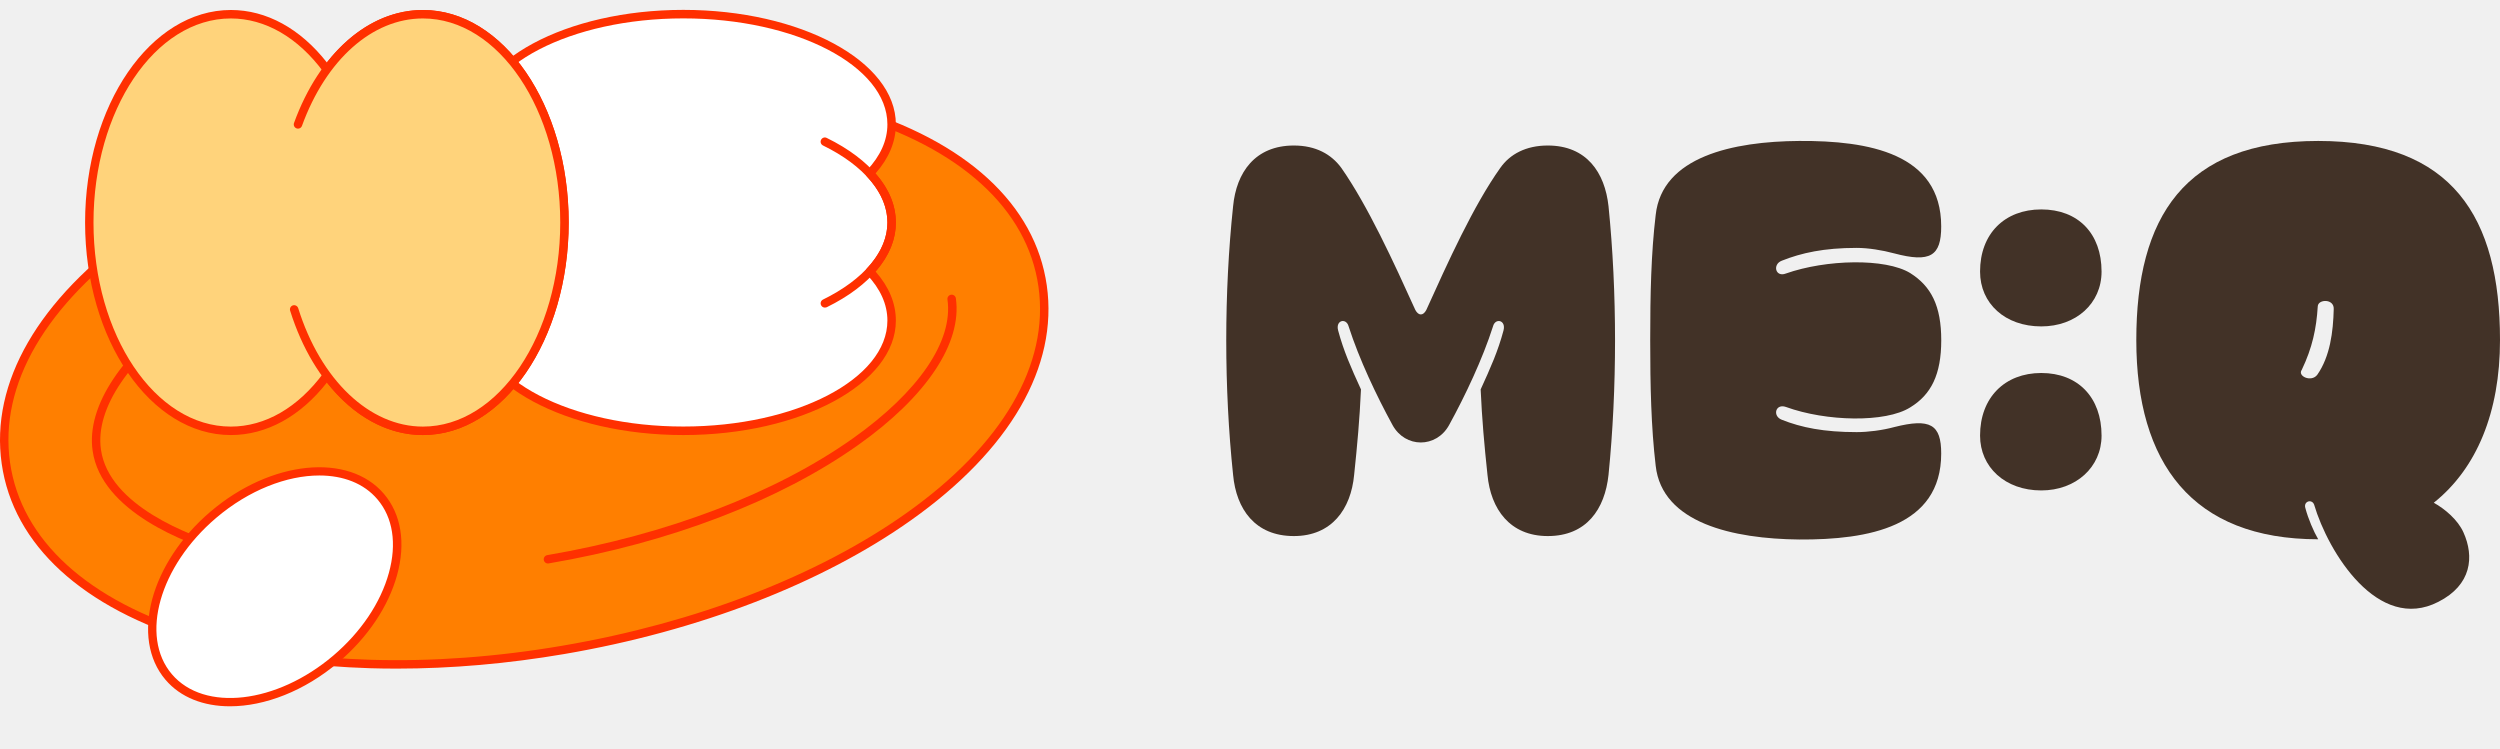
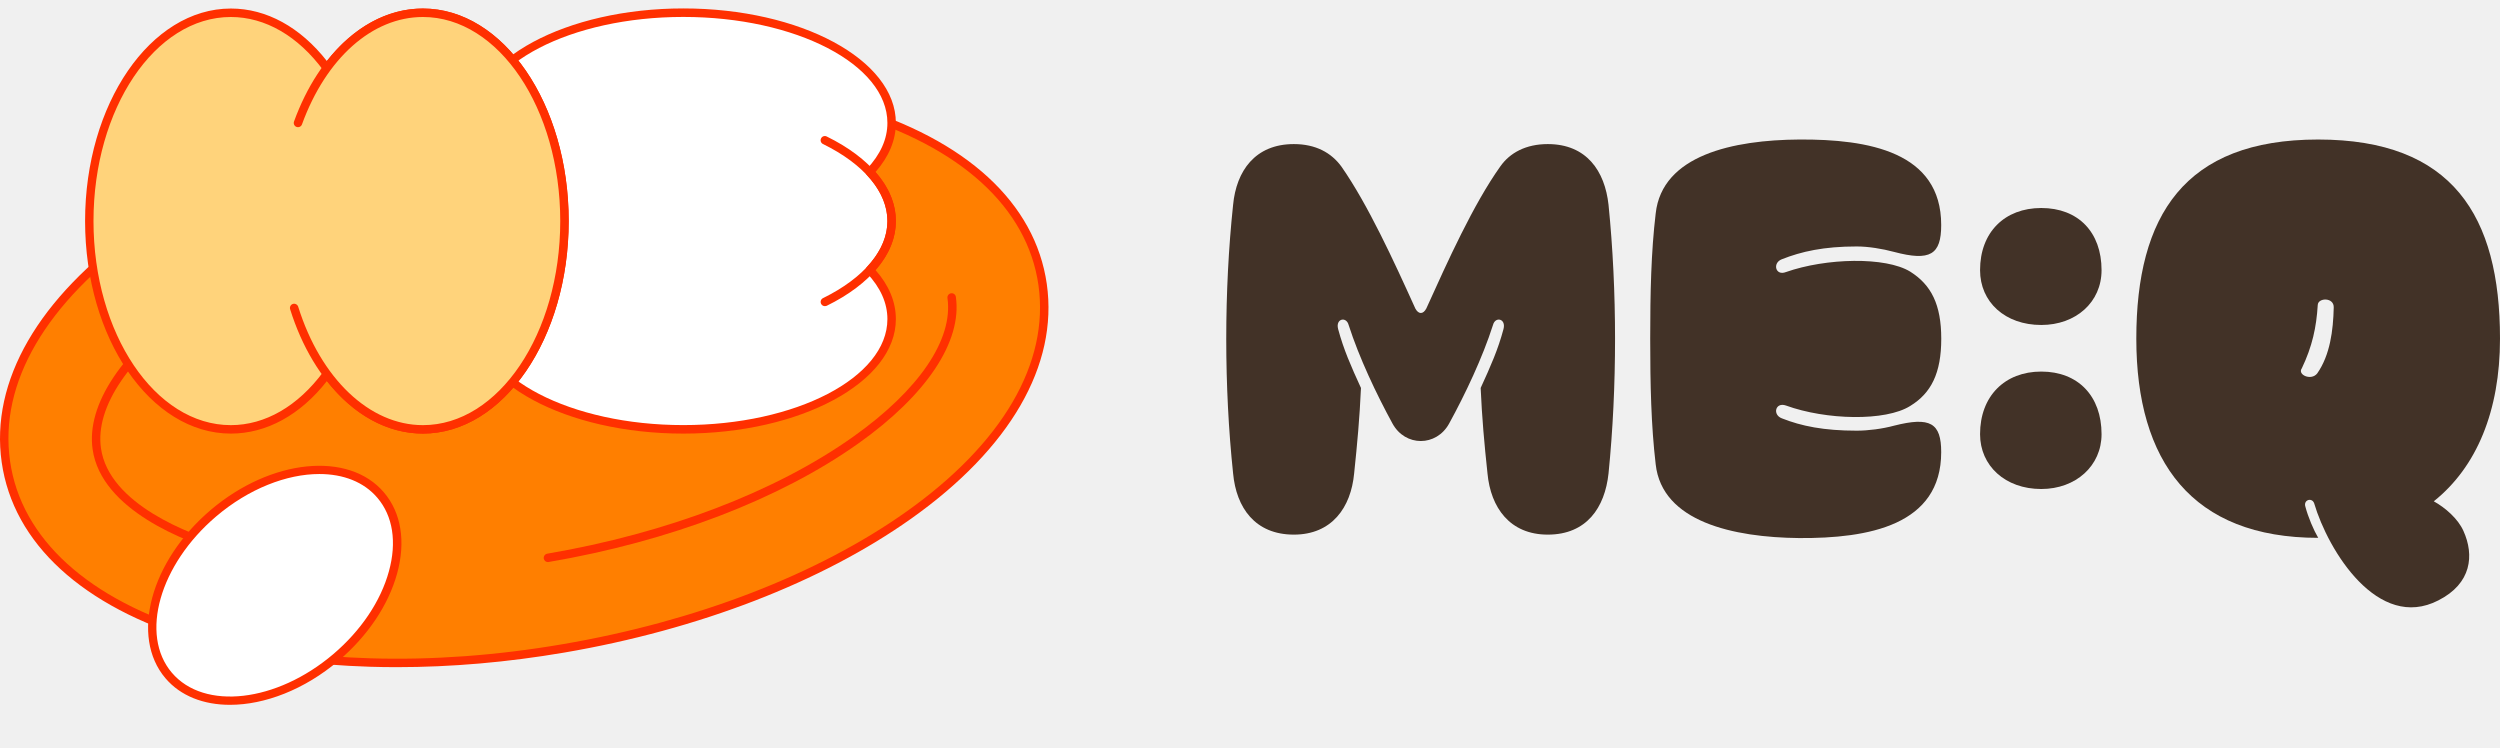
- <svg xmlns="http://www.w3.org/2000/svg" width="247" height="74" viewBox="0 0 247 74" fill="none">
-   <path d="M71.084 8.633C63.856 8.047 55.959 8.432 47.923 9.803C34.711 12.06 22.596 16.735 13.802 22.966C4.155 29.803 -0.542 37.895 0.578 45.747C1.698 53.599 8.418 59.74 19.508 63.039C23.47 64.215 27.851 64.995 32.509 65.374C33.841 65.48 35.19 65.558 36.566 65.597C42.652 65.781 49.116 65.318 55.67 64.198C68.882 61.941 80.998 57.266 89.791 51.035C99.438 44.198 104.135 36.106 103.015 28.254C101.895 20.402 95.174 14.261 84.085 10.962C80.123 9.792 75.743 9.011 71.084 8.633Z" fill="#FF7F00" />
-   <path d="M39.215 66.059C38.323 66.059 37.431 66.048 36.551 66.02C35.18 65.975 33.809 65.903 32.477 65.797C27.752 65.413 23.349 64.627 19.392 63.445C8.136 60.096 1.309 53.833 0.167 45.813C-0.976 37.8 3.783 29.563 13.563 22.631C22.402 16.362 34.578 11.664 47.852 9.396C55.916 8.019 63.746 7.624 71.113 8.22C75.839 8.604 80.241 9.396 84.198 10.572C95.454 13.921 102.281 20.184 103.423 28.204C104.566 36.217 99.807 44.454 90.027 51.386C81.188 57.655 69.012 62.353 55.738 64.621C50.12 65.58 44.576 66.059 39.215 66.059ZM64.448 8.788C59.12 8.788 53.537 9.267 47.992 10.215C34.84 12.461 22.781 17.108 14.043 23.305C4.53 30.048 -0.106 38 0.991 45.691C2.084 53.37 8.704 59.394 19.627 62.643C23.527 63.802 27.874 64.582 32.539 64.961C33.859 65.067 35.214 65.145 36.573 65.184C42.698 65.374 49.095 64.906 55.593 63.791C68.745 61.545 80.804 56.898 89.542 50.701C99.055 43.958 103.691 36.005 102.599 28.315C101.506 20.636 94.886 14.617 83.964 11.363C80.063 10.204 75.716 9.424 71.052 9.045C68.912 8.877 66.705 8.788 64.448 8.788Z" fill="#FF3000" />
-   <path d="M81.495 20.084C81.456 20.084 81.416 20.078 81.377 20.067C78.078 19.086 74.356 18.423 70.321 18.094C70.093 18.078 69.92 17.871 69.937 17.643C69.953 17.415 70.154 17.242 70.388 17.258C74.484 17.587 78.262 18.262 81.617 19.265C81.84 19.331 81.963 19.566 81.896 19.783C81.84 19.967 81.673 20.084 81.495 20.084Z" fill="#FF3000" />
-   <path d="M33.241 56.752C33.23 56.752 33.219 56.752 33.208 56.752C29.112 56.424 25.334 55.749 21.979 54.746C18.407 53.682 10.009 50.561 9.15 44.532C8.521 40.118 12.043 34.83 18.814 30.031C26.565 24.537 37.421 20.385 49.38 18.34C56.596 17.108 63.863 16.735 70.383 17.264C70.612 17.281 70.785 17.487 70.768 17.716C70.751 17.944 70.545 18.117 70.317 18.1C63.863 17.576 56.669 17.95 49.519 19.17C37.677 21.193 26.944 25.294 19.293 30.722C12.789 35.337 9.39 40.33 9.975 44.426C10.767 49.976 18.797 52.941 22.213 53.955C25.512 54.936 29.235 55.599 33.269 55.928C33.498 55.944 33.67 56.151 33.654 56.379C33.637 56.585 33.459 56.752 33.241 56.752Z" fill="#FF3000" />
-   <path d="M54.138 55.677C53.937 55.677 53.759 55.532 53.725 55.332C53.686 55.103 53.842 54.886 54.065 54.847C65.902 52.824 76.64 48.722 84.292 43.295C90.795 38.68 94.194 33.687 93.609 29.591C93.576 29.363 93.737 29.151 93.966 29.118C94.194 29.084 94.406 29.246 94.44 29.474C95.069 33.888 91.547 39.176 84.776 43.974C77.025 49.469 66.169 53.627 54.21 55.666C54.188 55.677 54.16 55.677 54.138 55.677Z" fill="#FF3000" />
-   <path d="M85.942 17.136C87.318 15.676 88.093 14.032 88.093 12.288C88.093 6.275 78.876 1.399 67.513 1.399C56.145 1.399 46.933 6.275 46.933 12.288C46.933 14.032 47.707 15.676 49.084 17.136C47.707 18.596 46.933 20.24 46.933 21.985C46.933 23.729 47.707 25.373 49.084 26.833C47.707 28.293 46.933 29.937 46.933 31.681C46.933 37.694 56.15 42.57 67.513 42.57C78.881 42.57 88.093 37.694 88.093 31.681C88.093 29.937 87.318 28.293 85.942 26.833C87.318 25.373 88.093 23.729 88.093 21.985C88.093 20.24 87.318 18.596 85.942 17.136Z" fill="white" />
-   <path d="M67.513 42.983C55.933 42.983 46.515 37.911 46.515 31.676C46.515 29.976 47.189 28.343 48.521 26.827C47.189 25.312 46.515 23.684 46.515 21.979C46.515 20.274 47.189 18.647 48.521 17.131C47.189 15.615 46.515 13.988 46.515 12.283C46.515 6.047 55.933 0.976 67.513 0.976C79.093 0.976 88.511 6.047 88.511 12.283C88.511 13.982 87.837 15.615 86.505 17.131C87.837 18.647 88.511 20.274 88.511 21.979C88.511 23.679 87.837 25.312 86.505 26.827C87.837 28.343 88.511 29.97 88.511 31.676C88.511 37.906 79.093 42.983 67.513 42.983ZM67.513 1.817C56.395 1.817 47.351 6.515 47.351 12.288C47.351 13.876 48.036 15.409 49.39 16.847C49.541 17.008 49.541 17.259 49.39 17.421C48.036 18.858 47.351 20.391 47.351 21.979C47.351 23.567 48.036 25.1 49.39 26.538C49.541 26.699 49.541 26.95 49.39 27.112C48.036 28.549 47.351 30.082 47.351 31.67C47.351 37.443 56.395 42.141 67.513 42.141C78.63 42.141 87.675 37.443 87.675 31.67C87.675 30.082 86.99 28.544 85.635 27.112C85.485 26.95 85.485 26.699 85.635 26.538C86.99 25.1 87.675 23.567 87.675 21.979C87.675 20.391 86.99 18.853 85.635 17.421C85.485 17.259 85.485 17.008 85.635 16.847C86.99 15.409 87.675 13.876 87.675 12.288C87.675 6.515 78.63 1.817 67.513 1.817Z" fill="#FF3000" />
-   <path d="M81.496 30.389C81.34 30.389 81.195 30.305 81.122 30.154C81.022 29.948 81.106 29.698 81.312 29.597C85.358 27.613 87.676 24.838 87.676 21.985C87.676 19.132 85.358 16.351 81.312 14.373C81.106 14.272 81.016 14.021 81.122 13.815C81.222 13.609 81.473 13.52 81.68 13.626C86.021 15.755 88.512 18.803 88.512 21.991C88.512 25.178 86.021 28.226 81.68 30.355C81.618 30.372 81.557 30.389 81.496 30.389Z" fill="#FF3000" />
-   <path d="M41.783 1.399C38.122 1.399 34.789 3.472 32.298 6.86C29.807 3.472 26.475 1.399 22.813 1.399C15.09 1.399 8.826 10.616 8.826 21.979C8.826 33.347 15.09 42.559 22.813 42.559C26.475 42.559 29.807 40.486 32.298 37.098C34.789 40.486 38.122 42.559 41.783 42.559C49.507 42.559 55.77 33.342 55.77 21.979C55.77 10.616 49.512 1.399 41.783 1.399Z" fill="#FFD37B" />
-   <path d="M41.782 42.983C38.271 42.983 34.922 41.144 32.297 37.795C29.672 41.144 26.323 42.983 22.812 42.983C14.866 42.983 8.407 33.565 8.407 21.985C8.407 10.405 14.871 0.987 22.812 0.987C26.323 0.987 29.672 2.826 32.297 6.175C34.922 2.826 38.271 0.987 41.782 0.987C49.729 0.987 56.188 10.405 56.188 21.985C56.188 33.565 49.729 42.983 41.782 42.983ZM32.297 36.686C32.431 36.686 32.554 36.747 32.632 36.858C35.139 40.269 38.394 42.147 41.782 42.147C49.266 42.147 55.352 33.102 55.352 21.985C55.352 10.867 49.266 1.823 41.782 1.823C38.394 1.823 35.145 3.701 32.632 7.111C32.476 7.323 32.113 7.323 31.957 7.111C29.45 3.701 26.195 1.823 22.807 1.823C15.323 1.823 9.237 10.867 9.237 21.985C9.237 33.102 15.323 42.147 22.807 42.147C26.195 42.147 29.444 40.269 31.957 36.858C32.035 36.747 32.163 36.686 32.297 36.686Z" fill="#FF3000" />
-   <path d="M29.44 12.289C31.797 5.808 36.44 1.4 41.784 1.4C49.508 1.4 55.771 10.617 55.771 21.98C55.771 33.343 49.508 42.56 41.784 42.56C36.139 42.56 31.279 37.645 29.067 30.562" fill="#FFD37B" />
-   <path d="M41.783 42.983C36.149 42.983 30.999 38.157 28.665 30.695C28.598 30.472 28.72 30.238 28.938 30.171C29.155 30.104 29.389 30.227 29.461 30.444C31.685 37.555 36.516 42.147 41.783 42.147C49.267 42.147 55.352 33.102 55.352 21.985C55.352 10.867 49.267 1.823 41.783 1.823C36.789 1.823 32.214 5.891 29.835 12.433C29.757 12.65 29.517 12.762 29.3 12.684C29.082 12.606 28.971 12.366 29.049 12.149C31.551 5.261 36.433 0.987 41.783 0.987C49.729 0.987 56.188 10.405 56.188 21.985C56.188 33.565 49.729 42.983 41.783 42.983Z" fill="#FF3000" />
-   <path d="M33.191 65.091C38.978 60.17 40.958 52.993 37.614 49.062C34.271 45.13 26.87 45.931 21.083 50.852C15.297 55.772 13.316 62.949 16.66 66.881C20.003 70.812 27.405 70.011 33.191 65.091Z" fill="white" />
-   <path d="M22.725 69.782C20.134 69.782 17.849 68.924 16.344 67.152C12.856 63.05 14.862 55.594 20.814 50.534C26.765 45.474 34.45 44.694 37.933 48.795C39.644 50.807 40.106 53.654 39.231 56.82C38.373 59.929 36.328 62.978 33.464 65.413C30.081 68.288 26.141 69.782 22.725 69.782ZM31.552 46.978C28.342 46.978 24.592 48.416 21.354 51.169C15.754 55.934 13.792 62.861 16.98 66.611C20.173 70.361 27.323 69.537 32.923 64.778C35.659 62.454 37.615 59.545 38.423 56.597C39.22 53.705 38.819 51.13 37.292 49.336C35.949 47.747 33.898 46.978 31.552 46.978Z" fill="#FF3000" />
-   <path d="M134.464 38.474C134.33 41.455 134.102 43.935 133.789 46.916C133.472 50.299 131.577 52.963 127.832 52.963C123.998 52.963 122.143 50.299 121.83 46.916C120.928 38.34 120.928 28.905 121.83 20.379C122.148 17.041 123.998 14.377 127.832 14.377C130 14.377 131.533 15.236 132.524 16.59C135.144 20.335 137.713 25.935 139.836 30.628C140.154 31.213 140.605 31.213 140.917 30.628C143.04 25.935 145.565 20.335 148.228 16.59C149.176 15.236 150.758 14.377 152.921 14.377C156.755 14.377 158.56 17.041 158.922 20.379C159.781 28.911 159.781 38.346 158.922 46.916C158.56 50.299 156.755 52.963 152.921 52.963C149.176 52.963 147.281 50.299 146.963 46.916C146.646 43.935 146.423 41.455 146.289 38.474C147.281 36.306 148.005 34.684 148.546 32.65C148.819 31.614 147.732 31.385 147.51 32.244C146.473 35.492 144.757 39.104 143.174 41.99C141.909 44.292 138.838 44.292 137.579 41.99C136.002 39.104 134.285 35.492 133.243 32.244C133.015 31.385 131.934 31.614 132.207 32.65C132.753 34.684 133.472 36.306 134.464 38.474Z" fill="#423227" />
-   <path d="M163.582 46.014C163.13 42.18 163.041 38.118 163.041 33.604C163.041 29.09 163.13 25.027 163.582 21.238C164.211 15.459 171.255 13.971 177.753 13.926C184.613 13.882 191.791 15.147 191.791 22.369C191.791 25.3 190.71 25.98 187.143 25.033C185.967 24.715 184.568 24.492 183.443 24.492C180.194 24.492 177.982 24.988 176.042 25.757C175.095 26.119 175.413 27.429 176.449 27.022C180.422 25.623 186.29 25.49 188.726 26.978C190.804 28.287 191.796 30.227 191.796 33.615C191.796 36.997 190.804 38.987 188.726 40.252C186.29 41.784 180.422 41.651 176.449 40.207C175.413 39.845 175.095 41.11 176.042 41.472C177.982 42.241 180.194 42.693 183.443 42.693C184.568 42.693 185.973 42.514 187.143 42.197C190.71 41.294 191.791 41.924 191.791 44.816C191.791 52.038 184.613 53.348 177.753 53.303C171.255 53.236 164.211 51.698 163.582 46.014Z" fill="#423227" />
-   <path d="M201.677 20.691C205.332 20.691 207.634 23.082 207.634 26.832C207.634 29.992 205.104 32.249 201.677 32.249C198.11 32.249 195.63 29.992 195.63 26.832C195.63 23.082 198.066 20.691 201.677 20.691ZM201.677 36.852C205.332 36.852 207.634 39.288 207.634 43.038C207.634 46.153 205.104 48.455 201.677 48.455C198.11 48.455 195.63 46.153 195.63 43.038C195.63 39.288 198.066 36.852 201.677 36.852Z" fill="#423227" />
-   <path d="M211.067 33.603C211.067 21.461 215.804 13.926 229.034 13.926C242.302 13.926 247 21.466 247 33.603C247 40.737 244.698 46.287 240.458 49.67C241.589 50.299 242.848 51.386 243.389 52.601C244.47 54.992 244.202 57.789 240.909 59.461C234.952 62.532 230.031 54.585 228.632 49.848C228.404 49.263 227.551 49.53 227.774 50.21C228.047 51.247 228.588 52.512 229.039 53.281C216.573 53.281 211.067 45.741 211.067 33.603ZM228.944 37.031C230.209 35.225 230.521 32.79 230.572 30.533C230.616 29.496 229.039 29.541 228.995 30.26C228.861 32.472 228.454 34.367 227.417 36.535C226.955 37.164 228.354 37.8 228.944 37.031Z" fill="#423227" />
+ <svg xmlns="http://www.w3.org/2000/svg" width="204" height="61" viewBox="0 0 204 61" fill="none">
+   <path d="M58.709 7.012C52.739 6.529 46.217 6.847 39.581 7.979C28.668 9.843 18.662 13.704 11.399 18.85C3.432 24.497 -0.448 31.18 0.477 37.665C1.402 44.15 6.953 49.222 16.112 51.947C19.384 52.918 23.002 53.563 26.85 53.876C27.95 53.963 29.064 54.028 30.201 54.06C35.227 54.212 40.566 53.83 45.978 52.904C56.891 51.04 66.897 47.179 74.16 42.033C82.127 36.386 86.007 29.703 85.082 23.218C84.156 16.733 78.606 11.661 69.447 8.936C66.174 7.97 62.557 7.325 58.709 7.012Z" fill="#FF7F00" />
+   <path d="M32.388 54.44C31.651 54.44 30.915 54.43 30.188 54.407C29.056 54.37 27.923 54.311 26.823 54.223C22.92 53.906 19.284 53.257 16.017 52.281C6.719 49.515 1.081 44.342 0.138 37.718C-0.806 31.1 3.125 24.297 11.202 18.572C18.502 13.394 28.558 9.514 39.522 7.641C46.182 6.504 52.648 6.177 58.733 6.67C62.636 6.987 66.272 7.641 69.54 8.612C78.837 11.378 84.475 16.551 85.419 23.174C86.362 29.793 82.431 36.595 74.354 42.321C67.054 47.499 56.998 51.379 46.034 53.252C41.395 54.044 36.816 54.44 32.388 54.44ZM53.228 7.139C48.828 7.139 44.216 7.535 39.637 8.317C28.775 10.172 18.815 14.011 11.598 19.129C3.741 24.698 -0.088 31.266 0.819 37.617C1.721 43.959 7.189 48.935 16.21 51.618C19.432 52.575 23.022 53.22 26.874 53.533C27.965 53.62 29.083 53.685 30.206 53.717C35.264 53.873 40.548 53.487 45.915 52.566C56.777 50.712 66.737 46.873 73.954 41.755C81.81 36.186 85.639 29.618 84.737 23.266C83.835 16.924 78.368 11.953 69.346 9.265C66.125 8.308 62.535 7.664 58.682 7.351C56.915 7.213 55.092 7.139 53.228 7.139Z" fill="#FF3000" />
+   <path d="M67.307 16.47C67.275 16.47 67.243 16.466 67.211 16.456C64.486 15.646 61.411 15.099 58.079 14.827C57.89 14.813 57.748 14.643 57.761 14.454C57.775 14.265 57.941 14.123 58.134 14.137C61.517 14.408 64.638 14.965 67.409 15.794C67.593 15.849 67.694 16.042 67.639 16.222C67.593 16.373 67.454 16.47 67.307 16.47Z" fill="#FF3000" />
+   <path d="M27.454 46.755C27.445 46.755 27.436 46.755 27.427 46.755C24.044 46.484 20.923 45.927 18.152 45.098C15.202 44.219 8.266 41.642 7.557 36.662C7.037 33.017 9.946 28.649 15.538 24.686C21.94 20.148 30.906 16.719 40.783 15.03C46.744 14.013 52.745 13.704 58.13 14.142C58.319 14.155 58.462 14.326 58.448 14.514C58.434 14.703 58.264 14.846 58.075 14.832C52.745 14.399 46.803 14.708 40.898 15.716C31.118 17.386 22.253 20.774 15.934 25.257C10.563 29.068 7.755 33.191 8.239 36.574C8.892 41.159 15.524 43.607 18.346 44.445C21.071 45.255 24.145 45.803 27.477 46.074C27.666 46.088 27.809 46.258 27.795 46.447C27.781 46.617 27.634 46.755 27.454 46.755Z" fill="#FF3000" />
+   <path d="M44.713 45.867C44.547 45.867 44.4 45.748 44.372 45.582C44.34 45.393 44.469 45.214 44.653 45.181C54.429 43.511 63.298 40.123 69.618 35.64C74.989 31.829 77.796 27.706 77.313 24.323C77.285 24.134 77.419 23.959 77.608 23.931C77.796 23.904 77.971 24.037 77.999 24.226C78.519 27.871 75.61 32.239 70.018 36.202C63.616 40.74 54.65 44.173 44.773 45.858C44.754 45.867 44.731 45.867 44.713 45.867Z" fill="#FF3000" />
+   <path d="M70.98 14.035C72.117 12.829 72.757 11.471 72.757 10.03C72.757 5.064 65.144 1.037 55.76 1.037C46.37 1.037 38.762 5.064 38.762 10.03C38.762 11.471 39.402 12.829 40.539 14.035C39.402 15.241 38.762 16.598 38.762 18.039C38.762 19.48 39.402 20.837 40.539 22.043C39.402 23.249 38.762 24.607 38.762 26.047C38.762 31.014 46.375 35.041 55.76 35.041C65.149 35.041 72.757 31.014 72.757 26.047C72.757 24.607 72.117 23.249 70.98 22.043C72.117 20.837 72.757 19.48 72.757 18.039C72.757 16.598 72.117 15.241 70.98 14.035Z" fill="white" />
+   <path d="M55.76 35.382C46.195 35.382 38.417 31.193 38.417 26.043C38.417 24.639 38.974 23.291 40.074 22.039C38.974 20.787 38.417 19.443 38.417 18.035C38.417 16.626 38.974 15.282 40.074 14.03C38.974 12.778 38.417 11.434 38.417 10.026C38.417 4.876 46.195 0.688 55.76 0.688C65.324 0.688 73.102 4.876 73.102 10.026C73.102 11.43 72.545 12.778 71.445 14.03C72.545 15.282 73.102 16.626 73.102 18.035C73.102 19.438 72.545 20.787 71.445 22.039C72.545 23.291 73.102 24.635 73.102 26.043C73.102 31.189 65.324 35.382 55.76 35.382ZM55.76 1.382C46.578 1.382 39.108 5.262 39.108 10.031C39.108 11.342 39.674 12.608 40.792 13.796C40.916 13.929 40.916 14.136 40.792 14.27C39.674 15.457 39.108 16.723 39.108 18.035C39.108 19.346 39.674 20.612 40.792 21.799C40.916 21.933 40.916 22.14 40.792 22.273C39.674 23.461 39.108 24.727 39.108 26.038C39.108 30.807 46.578 34.687 55.76 34.687C64.942 34.687 72.412 30.807 72.412 26.038C72.412 24.727 71.846 23.456 70.727 22.273C70.603 22.14 70.603 21.933 70.727 21.799C71.846 20.612 72.412 19.346 72.412 18.035C72.412 16.723 71.846 15.453 70.727 14.27C70.603 14.136 70.603 13.929 70.727 13.796C71.846 12.608 72.412 11.342 72.412 10.031C72.412 5.262 64.942 1.382 55.76 1.382Z" fill="#FF3000" />
+   <path d="M67.308 24.981C67.179 24.981 67.059 24.912 67 24.788C66.917 24.617 66.986 24.41 67.156 24.328C70.498 22.689 72.412 20.397 72.412 18.041C72.412 15.684 70.498 13.387 67.156 11.753C66.986 11.671 66.912 11.463 67 11.293C67.082 11.123 67.29 11.049 67.46 11.137C71.045 12.895 73.103 15.412 73.103 18.045C73.103 20.678 71.045 23.195 67.46 24.953C67.409 24.967 67.359 24.981 67.308 24.981Z" fill="#FF3000" />
+   <path d="M34.509 1.038C31.485 1.038 28.733 2.75 26.675 5.549C24.618 2.75 21.866 1.038 18.842 1.038C12.463 1.038 7.289 8.651 7.289 18.035C7.289 27.425 12.463 35.033 18.842 35.033C21.866 35.033 24.618 33.321 26.675 30.522C28.733 33.321 31.485 35.033 34.509 35.033C40.888 35.033 46.061 27.42 46.061 18.035C46.061 8.651 40.893 1.038 34.509 1.038Z" fill="#FFD37B" />
+   <path d="M34.508 35.381C31.609 35.381 28.843 33.862 26.675 31.096C24.507 33.862 21.741 35.381 18.841 35.381C12.278 35.381 6.943 27.603 6.943 18.039C6.943 8.475 12.283 0.696 18.841 0.696C21.741 0.696 24.507 2.215 26.675 4.981C28.843 2.215 31.609 0.696 34.508 0.696C41.072 0.696 46.406 8.475 46.406 18.039C46.406 27.603 41.072 35.381 34.508 35.381ZM26.675 30.18C26.785 30.18 26.886 30.231 26.951 30.323C29.022 33.14 31.71 34.691 34.508 34.691C40.69 34.691 45.715 27.221 45.715 18.039C45.715 8.857 40.69 1.387 34.508 1.387C31.71 1.387 29.027 2.938 26.951 5.755C26.822 5.929 26.523 5.929 26.394 5.755C24.323 2.938 21.635 1.387 18.837 1.387C12.655 1.387 7.629 8.857 7.629 18.039C7.629 27.221 12.655 34.691 18.837 34.691C21.635 34.691 24.318 33.14 26.394 30.323C26.458 30.231 26.564 30.18 26.675 30.18Z" fill="#FF3000" />
+   <path d="M24.315 10.031C26.262 4.679 30.096 1.038 34.51 1.038C40.889 1.038 46.062 8.651 46.062 18.035C46.062 27.42 40.889 35.033 34.51 35.033C29.847 35.033 25.834 30.973 24.007 25.123" fill="#FFD37B" />
+   <path d="M34.509 35.381C29.855 35.381 25.603 31.395 23.674 25.233C23.619 25.049 23.72 24.855 23.9 24.8C24.079 24.745 24.273 24.846 24.332 25.026C26.169 30.898 30.159 34.691 34.509 34.691C40.69 34.691 45.716 27.221 45.716 18.039C45.716 8.857 40.69 1.387 34.509 1.387C30.385 1.387 26.606 4.747 24.641 10.15C24.576 10.329 24.378 10.421 24.199 10.357C24.019 10.293 23.927 10.095 23.992 9.915C26.058 4.226 30.09 0.696 34.509 0.696C41.072 0.696 46.406 8.475 46.406 18.039C46.406 27.603 41.072 35.381 34.509 35.381Z" fill="#FF3000" />
+   <path d="M27.413 53.64C32.192 49.576 33.828 43.649 31.066 40.401C28.305 37.154 22.192 37.816 17.413 41.88C12.634 45.944 10.998 51.871 13.759 55.118C16.521 58.366 22.634 57.704 27.413 53.64Z" fill="white" />
+   <path d="M18.769 57.514C16.629 57.514 14.742 56.805 13.499 55.342C10.618 51.954 12.275 45.796 17.19 41.617C22.106 37.438 28.453 36.793 31.329 40.181C32.742 41.842 33.124 44.194 32.402 46.809C31.693 49.377 30.004 51.894 27.638 53.906C24.844 56.281 21.59 57.514 18.769 57.514ZM26.059 38.68C23.408 38.68 20.311 39.868 17.637 42.141C13.011 46.077 11.391 51.798 14.024 54.895C16.661 57.993 22.566 57.312 27.192 53.381C29.451 51.462 31.067 49.059 31.734 46.624C32.392 44.236 32.061 42.109 30.8 40.627C29.691 39.316 27.997 38.68 26.059 38.68Z" fill="#FF3000" />
+   <path d="M111.055 31.658C110.945 34.121 110.756 36.169 110.498 38.631C110.236 41.425 108.671 43.625 105.578 43.625C102.412 43.625 100.879 41.425 100.621 38.631C99.876 31.548 99.876 23.756 100.621 16.714C100.883 13.957 102.412 11.757 105.578 11.757C107.368 11.757 108.634 12.466 109.453 13.584C111.617 16.677 113.738 21.303 115.492 25.178C115.754 25.661 116.127 25.661 116.385 25.178C118.138 21.303 120.223 16.677 122.423 13.584C123.206 12.466 124.513 11.757 126.299 11.757C129.465 11.757 130.957 13.957 131.256 16.714C131.965 23.76 131.965 31.552 131.256 38.631C130.957 41.425 129.465 43.625 126.299 43.625C123.206 43.625 121.641 41.425 121.379 38.631C121.116 36.169 120.932 34.121 120.822 31.658C121.641 29.868 122.239 28.529 122.686 26.849C122.911 25.993 122.014 25.804 121.83 26.513C120.974 29.196 119.556 32.178 118.249 34.562C117.204 36.463 114.668 36.463 113.628 34.562C112.325 32.178 110.908 29.196 110.047 26.513C109.858 25.804 108.966 25.993 109.191 26.849C109.642 28.529 110.236 29.868 111.055 31.658Z" fill="#423227" />
+   <path d="M135.104 37.886C134.731 34.72 134.657 31.364 134.657 27.636C134.657 23.908 134.731 20.553 135.104 17.423C135.624 12.65 141.442 11.421 146.808 11.385C152.474 11.348 158.402 12.393 158.402 18.358C158.402 20.779 157.509 21.34 154.564 20.558C153.592 20.295 152.437 20.111 151.507 20.111C148.824 20.111 146.997 20.521 145.395 21.156C144.613 21.455 144.875 22.537 145.731 22.201C149.013 21.046 153.859 20.935 155.871 22.164C157.587 23.245 158.407 24.847 158.407 27.646C158.407 30.439 157.587 32.082 155.871 33.127C153.859 34.393 149.013 34.282 145.731 33.09C144.875 32.791 144.613 33.836 145.395 34.135C146.997 34.77 148.824 35.143 151.507 35.143C152.437 35.143 153.597 34.996 154.564 34.733C157.509 33.988 158.402 34.508 158.402 36.897C158.402 42.862 152.474 43.943 146.808 43.906C141.442 43.851 135.624 42.581 135.104 37.886Z" fill="#423227" />
+   <path d="M166.567 16.973C169.586 16.973 171.487 18.947 171.487 22.045C171.487 24.654 169.397 26.518 166.567 26.518C163.621 26.518 161.573 24.654 161.573 22.045C161.573 18.947 163.584 16.973 166.567 16.973ZM166.567 30.32C169.586 30.32 171.487 32.331 171.487 35.429C171.487 38.002 169.397 39.903 166.567 39.903C163.621 39.903 161.573 38.002 161.573 35.429C161.573 32.331 163.584 30.32 166.567 30.32Z" fill="#423227" />
+   <path d="M174.323 27.636C174.323 17.607 178.235 11.385 189.161 11.385C200.12 11.385 204 17.612 204 27.636C204 33.528 202.099 38.112 198.597 40.906C199.531 41.426 200.571 42.323 201.018 43.327C201.91 45.301 201.689 47.612 198.969 48.992C194.049 51.528 189.985 44.965 188.83 41.053C188.641 40.57 187.937 40.791 188.121 41.352C188.347 42.208 188.793 43.253 189.166 43.888C178.87 43.888 174.323 37.661 174.323 27.636ZM189.088 30.467C190.132 28.976 190.39 26.964 190.432 25.1C190.468 24.244 189.166 24.281 189.129 24.875C189.019 26.702 188.683 28.267 187.827 30.057C187.445 30.578 188.6 31.102 189.088 30.467Z" fill="#423227" />
</svg>
